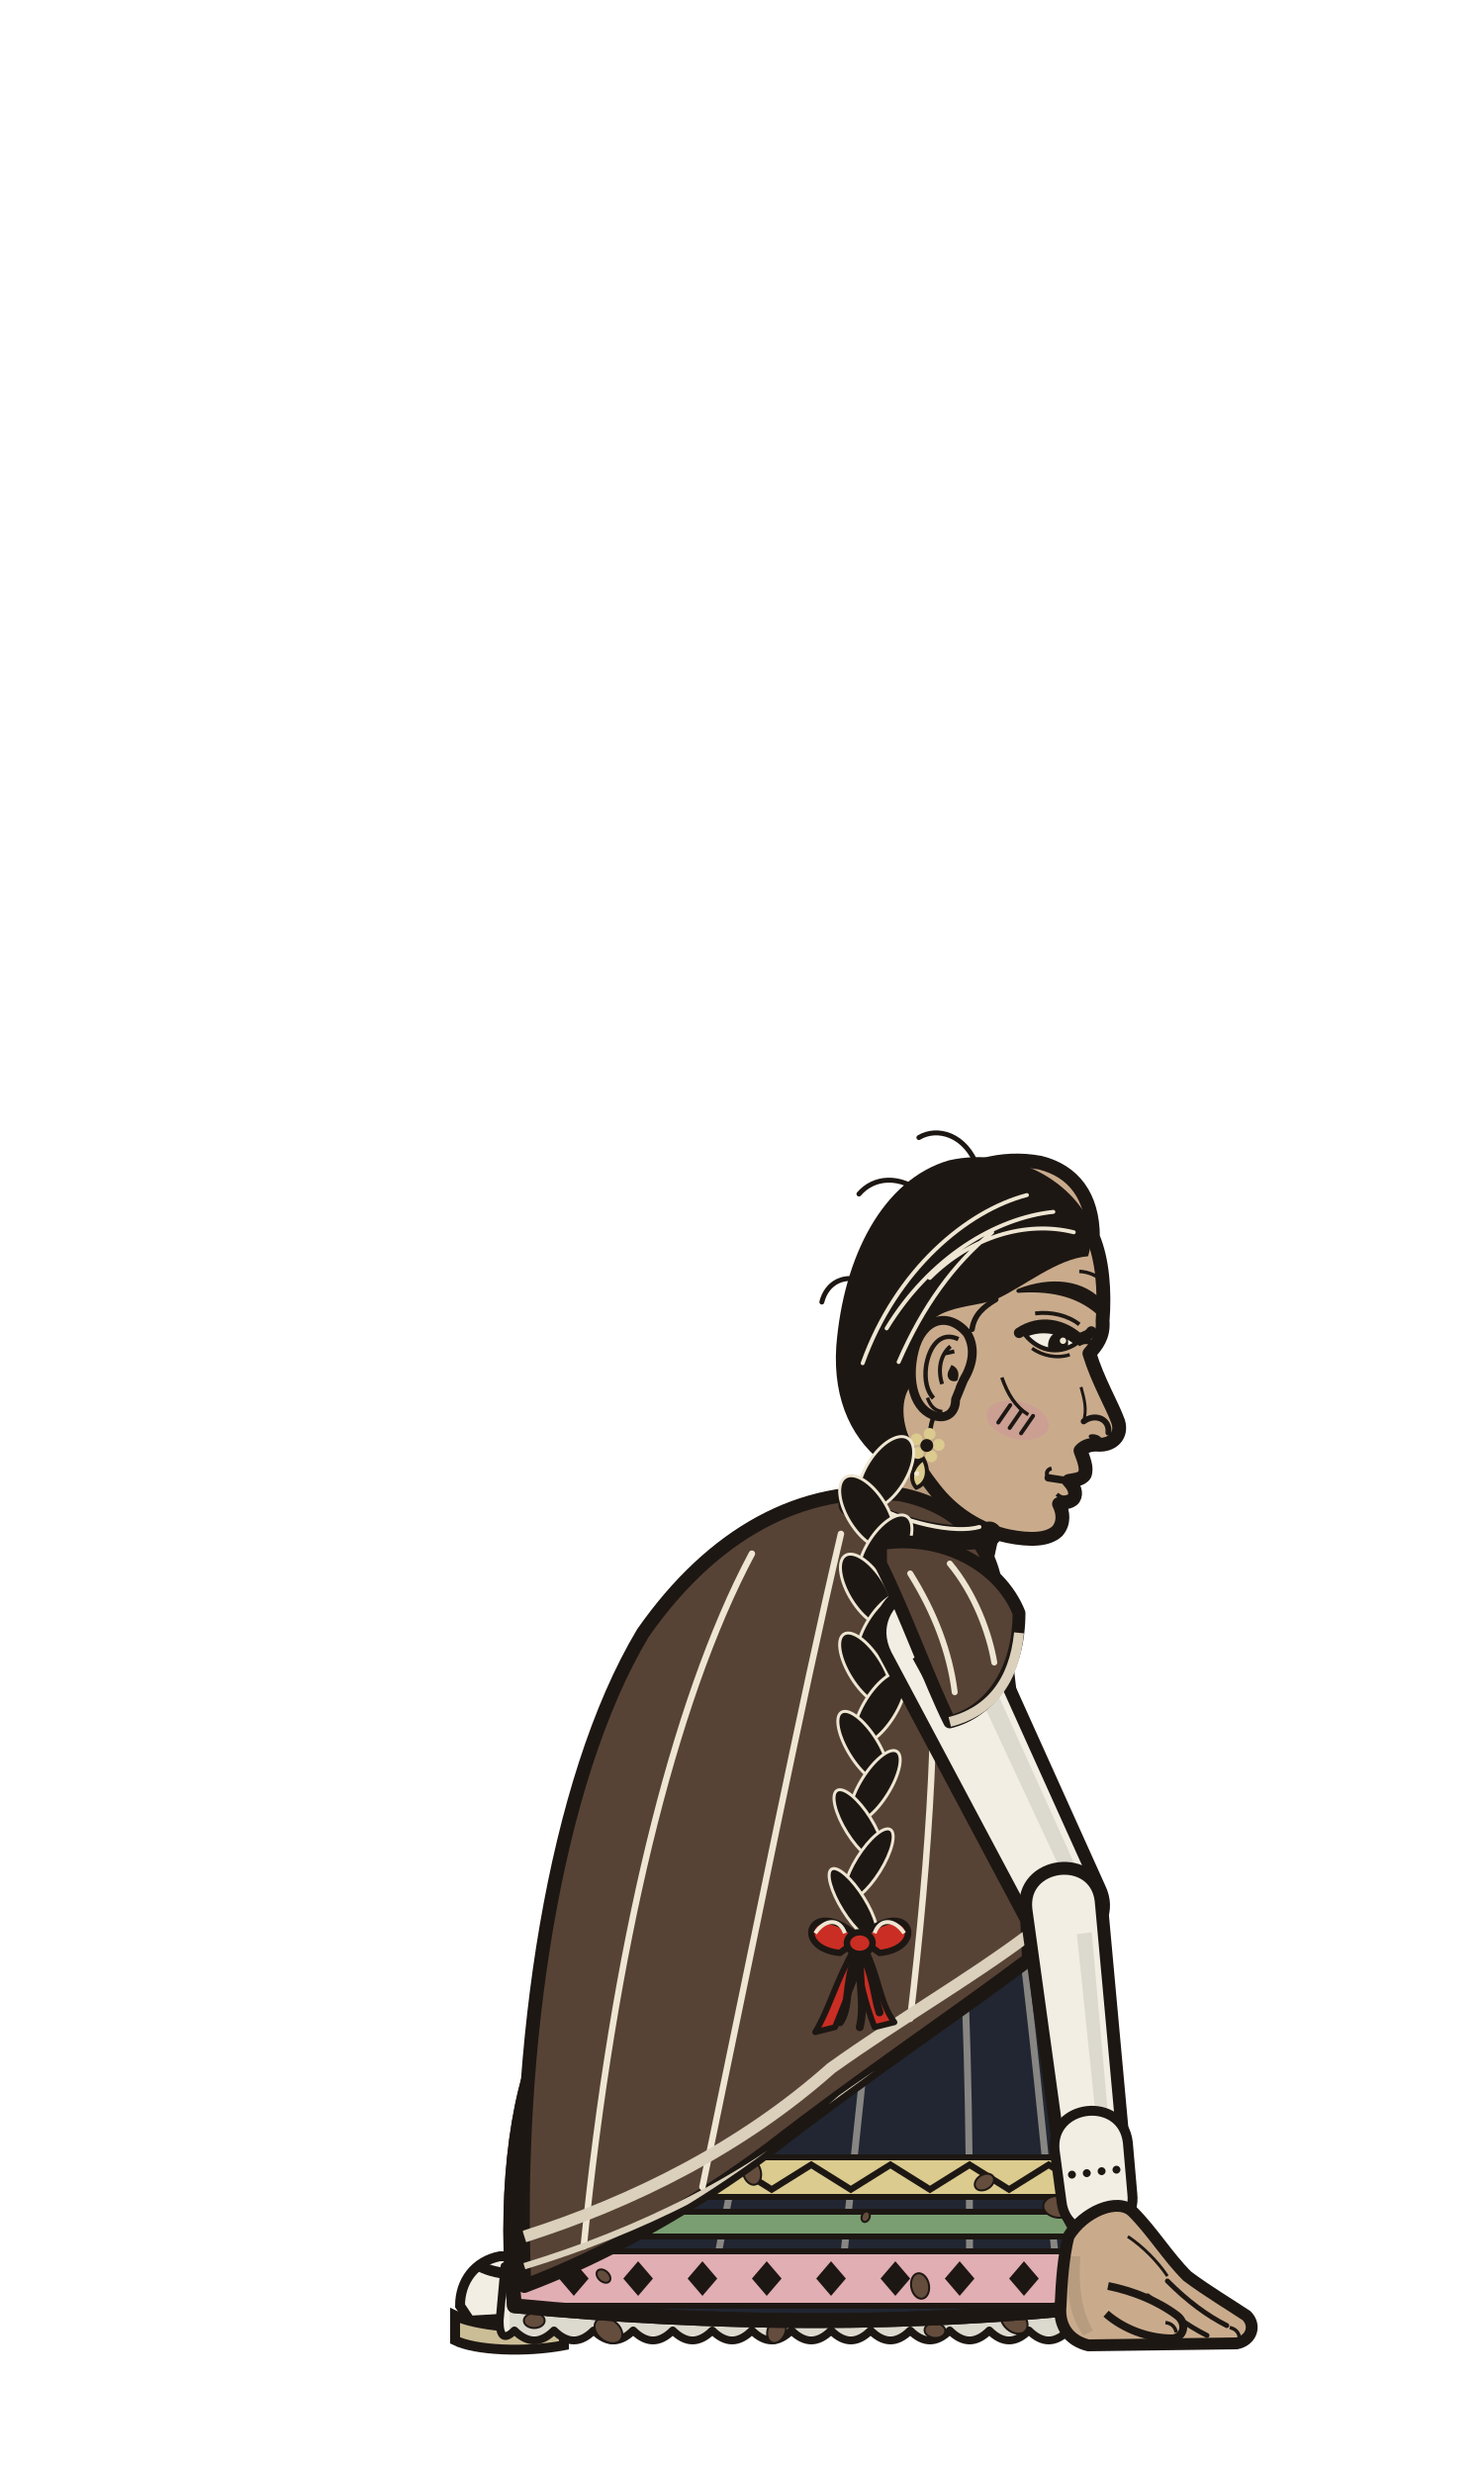
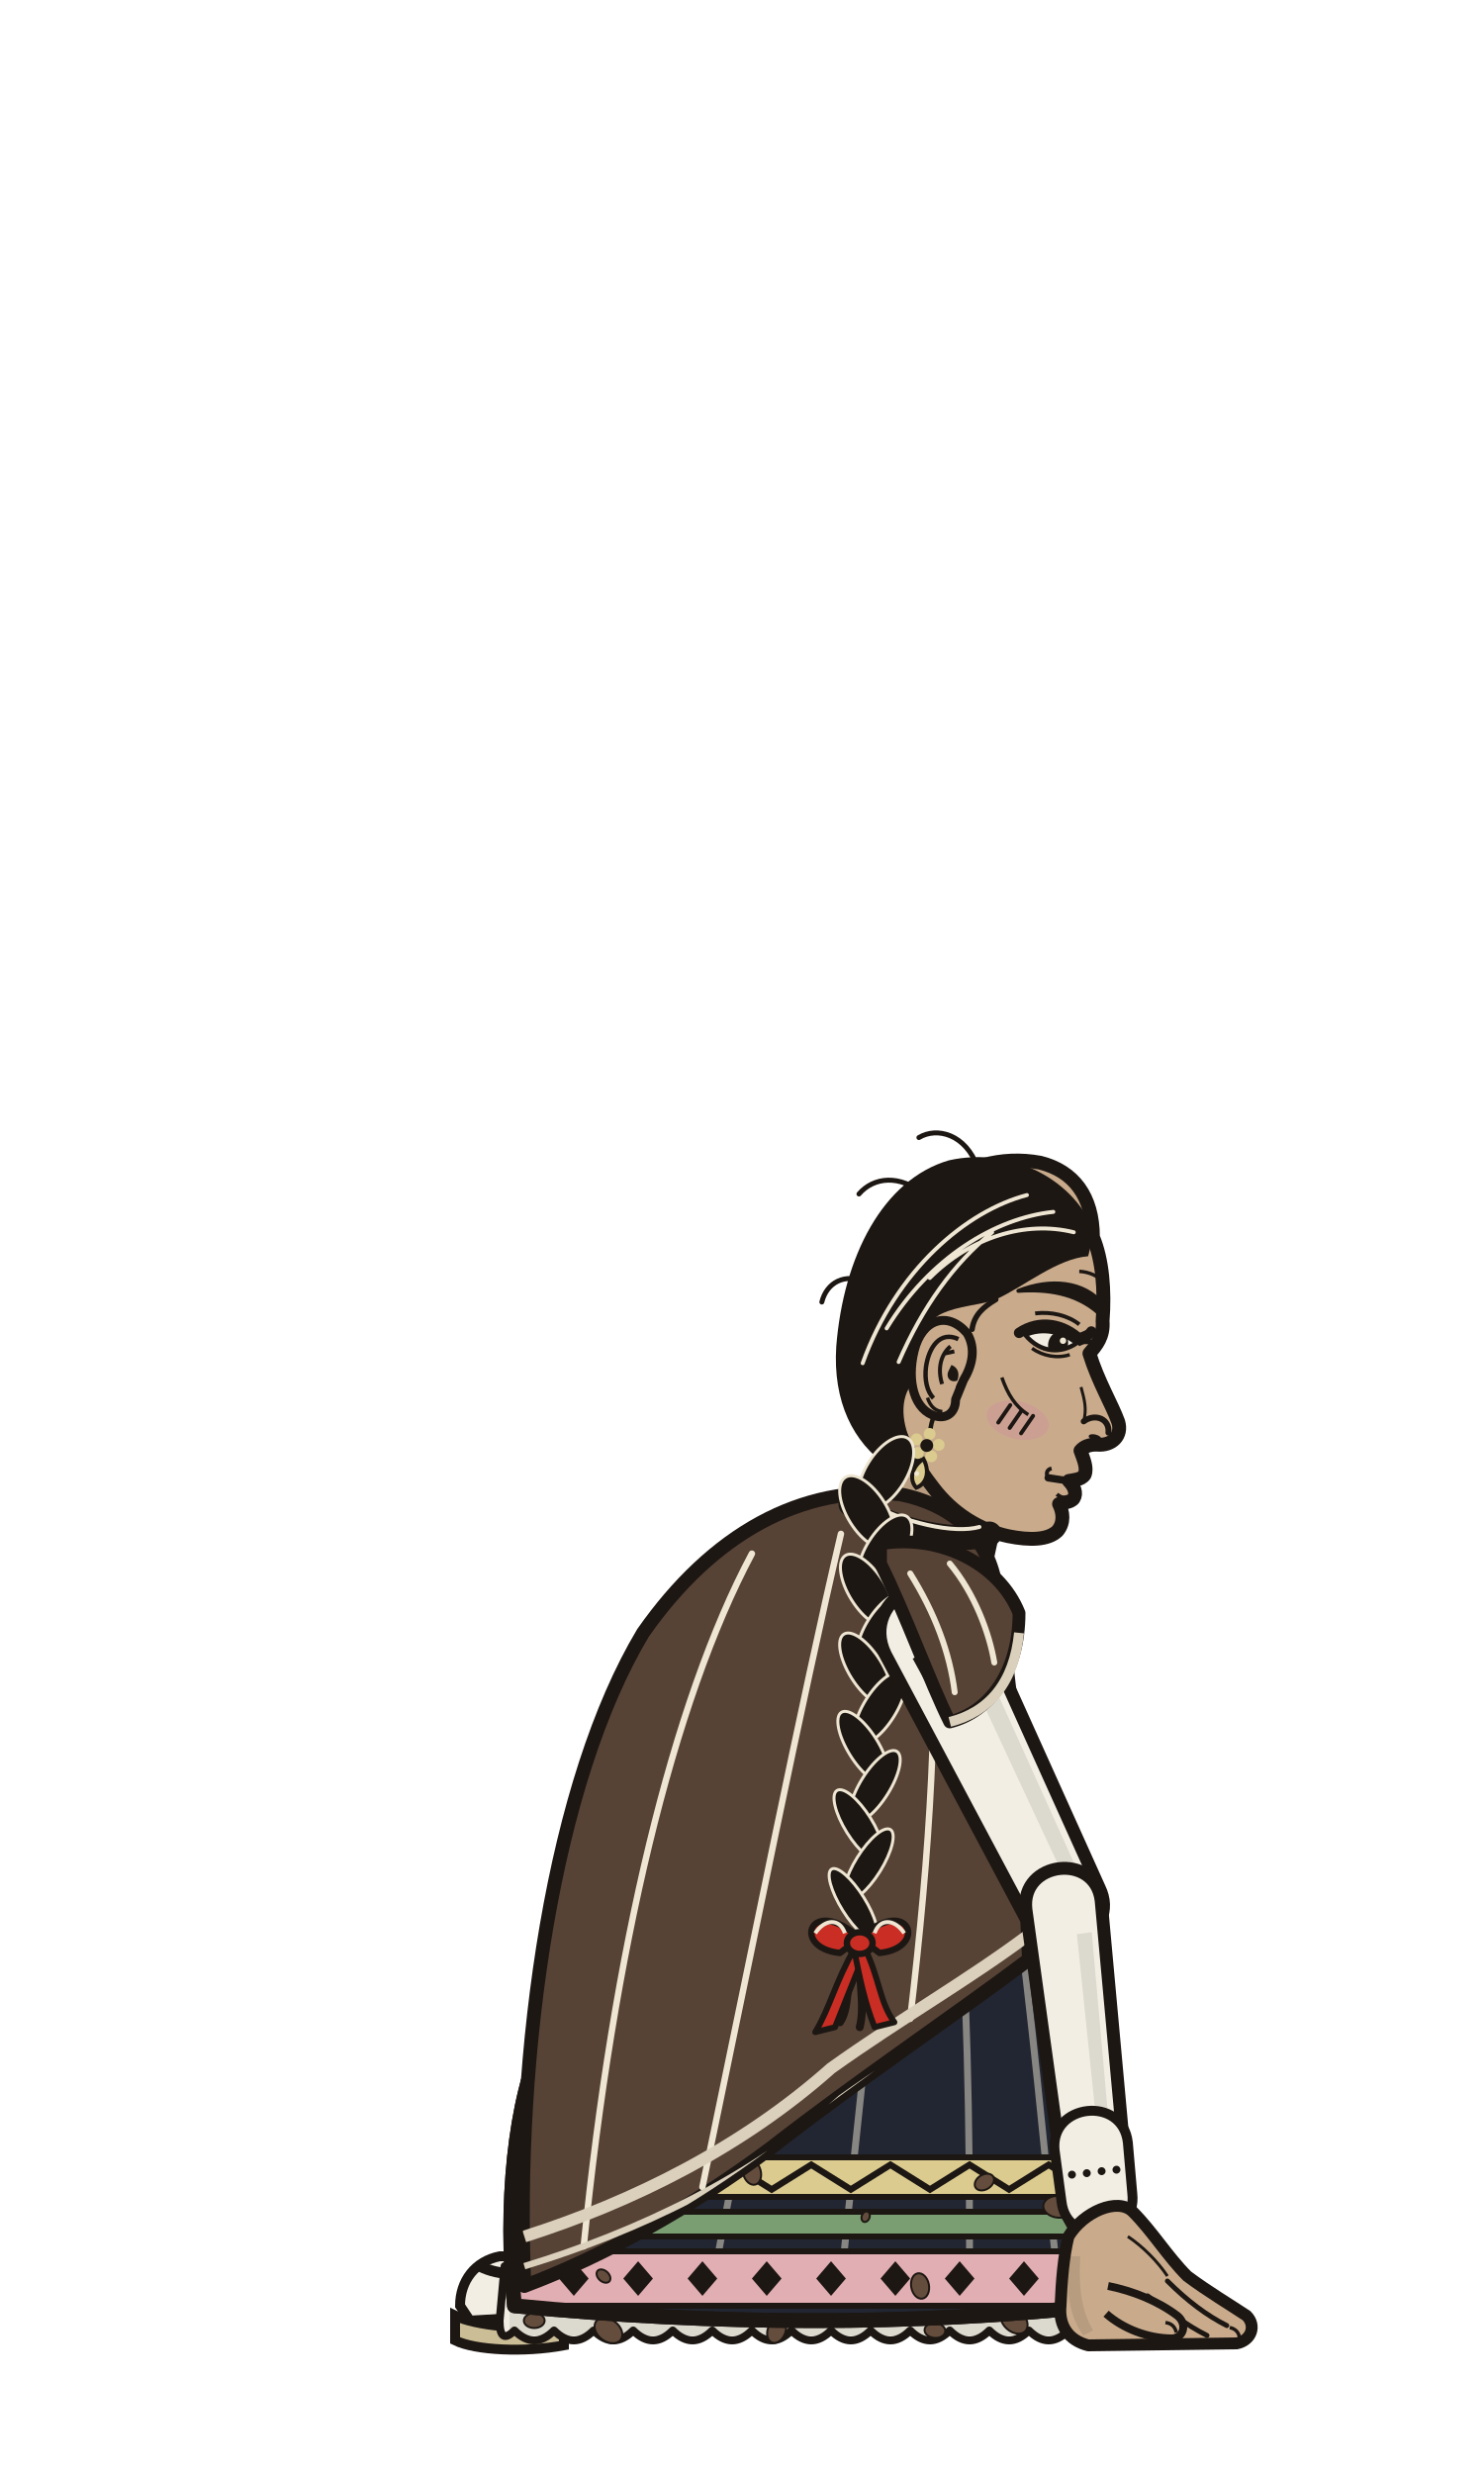
<svg xmlns="http://www.w3.org/2000/svg" width="300" height="500" viewBox="0 0 300 500">
  <g id="cuerpo" data-pieza="" data-pivote="150 440">
    <path d="M93,466 C93,461 96,457 101,456 L112,456 L112,468 L95,469 Z" fill="#f2eee4" stroke="#1d1713" stroke-width="2" />
    <path d="M92,468 C96,470 106,471 114,470 L114,474 C106,475.5 96,475 92,473 Z" fill="#cbbd96" stroke="#1d1713" stroke-width="2" />
    <path d="M97,458 C101,460 106,460 111,458" stroke="#1d1713" stroke-width="2.2" fill="none" stroke-linecap="round" />
    <path d="M102,458 L222,458 L223,470 Q220,474.5 216,471 Q212,475 208,471 Q204,475 200,471 Q196,475 192,471 Q188,475 184,471 Q180,475 176,471 Q172,475 168,471 Q164,475 160,471 Q156,475 152,471 Q148,475 144,471 Q140,475 136,471 Q132,475 128,471 Q124,475 120,471 Q116,475 112,471 Q108,475 104,471 Q101,474 101,469 Z" fill="#f2eee4" stroke="#1d1713" stroke-width="1.6" stroke-linejoin="round" />
    <path d="M103,466 L222,466 L222,472 L103,472 Z" fill="#1d1713" fill-opacity="0.1" />
    <ellipse cx="108" cy="469" rx="2.1" ry="1.5" transform="rotate(0 108 469)" fill="#644d3d" stroke="#1d1713" stroke-width="0.4" />
    <ellipse cx="123" cy="471" rx="3.1" ry="2.2" transform="rotate(37 123 471)" fill="#644d3d" stroke="#1d1713" stroke-width="0.4" />
    <ellipse cx="139" cy="468" rx="1.6" ry="1.1" transform="rotate(74 139 468)" fill="#644d3d" stroke="#1d1713" stroke-width="0.4" />
    <ellipse cx="157" cy="471" rx="2.6" ry="1.8" transform="rotate(111 157 471)" fill="#644d3d" stroke="#1d1713" stroke-width="0.4" />
    <ellipse cx="171" cy="468" rx="1.1" ry="0.8" transform="rotate(148 171 468)" fill="#644d3d" stroke="#1d1713" stroke-width="0.4" />
    <ellipse cx="189" cy="471" rx="2.1" ry="1.5" transform="rotate(5 189 471)" fill="#644d3d" stroke="#1d1713" stroke-width="0.4" />
    <ellipse cx="205" cy="469" rx="3.1" ry="2.2" transform="rotate(42 205 469)" fill="#644d3d" stroke="#1d1713" stroke-width="0.4" />
    <ellipse cx="217" cy="471" rx="1.6" ry="1.1" transform="rotate(79 217 471)" fill="#644d3d" stroke="#1d1713" stroke-width="0.4" />
    <clipPath id="clip-falda-agachada">
      <path d="M118,404 C126,384 150,374 176,370 C192,368 204,370 212,378 C218,386 219,400 219,414 C219,436 220,452 222,466 Q166,472 104,466 C102,446 104,424 110,412 C112,408 115,405 118,404 Z" />
    </clipPath>
    <path d="M118,404 C126,384 150,374 176,370 C192,368 204,370 212,378 C218,386 219,400 219,414 C219,436 220,452 222,466 Q166,472 104,466 C102,446 104,424 110,412 C112,408 115,405 118,404 Z" fill="#212632" stroke="#1d1713" stroke-width="3" stroke-linejoin="round" />
    <path d="M118,404 C110,414 104,440 104,466 L118,467 C116,440 120,420 128,400 Z" fill="#1d1713" />
    <path d="M206,388 C210,420 212,445 214,462 M194,380 C196,414 196,440 196,462 M178,376 C176,410 172,440 170,462 M160,380 C154,410 148,440 144,462 M140,388 C132,414 124,440 120,462" stroke="#eee6d2" stroke-width="1.4" fill="none" stroke-linecap="round" stroke-opacity="0.5" />
    <path d="M196,376 C204,374 210,378 213,384" stroke="#eee6d2" stroke-width="1.1" fill="none" stroke-linecap="round" />
    <g clip-path="url(#clip-falda-agachada)">
      <rect x="98" y="436" width="130" height="8" fill="#dbcb8e" stroke="#1d1713" stroke-width="1.2" />
      <path d="M100,437.5 L108,442.5 L116,437.5 L124,442.5 L132,437.5 L140,442.5 L148,437.5 L156,442.5 L164,437.5 L172,442.5 L180,437.5 L188,442.5 L196,437.5 L204,442.5 L212,437.5 L220,442.5" stroke="#1d1713" stroke-width="1.3" fill="none" />
      <rect x="98" y="447" width="130" height="5" fill="#7a9e72" stroke="#1d1713" stroke-width="1.2" />
      <rect x="98" y="455" width="130" height="11" fill="#e1aeb3" stroke="#1d1713" stroke-width="1.2" />
      <path d="M103,457 L106,460.5 L103,464 L100,460.5 Z" fill="#1d1713" />
      <path d="M116,457 L119,460.5 L116,464 L113,460.5 Z" fill="#1d1713" />
      <path d="M129,457 L132,460.5 L129,464 L126,460.5 Z" fill="#1d1713" />
      <path d="M142,457 L145,460.5 L142,464 L139,460.5 Z" fill="#1d1713" />
      <path d="M155,457 L158,460.5 L155,464 L152,460.5 Z" fill="#1d1713" />
      <path d="M168,457 L171,460.5 L168,464 L165,460.5 Z" fill="#1d1713" />
      <path d="M181,457 L184,460.5 L181,464 L178,460.5 Z" fill="#1d1713" />
      <path d="M194,457 L197,460.5 L194,464 L191,460.5 Z" fill="#1d1713" />
      <path d="M207,457 L210,460.5 L207,464 L204,460.5 Z" fill="#1d1713" />
      <path d="M220,457 L223,460.5 L220,464 L217,460.5 Z" fill="#1d1713" />
      <ellipse cx="110" cy="440" rx="3.1" ry="2.2" transform="rotate(0 110 440)" fill="#644d3d" stroke="#1d1713" stroke-width="0.4" />
      <ellipse cx="131" cy="446" rx="1.6" ry="1.1" transform="rotate(37 131 446)" fill="#644d3d" stroke="#1d1713" stroke-width="0.4" />
      <ellipse cx="152" cy="439" rx="2.6" ry="1.8" transform="rotate(74 152 439)" fill="#644d3d" stroke="#1d1713" stroke-width="0.4" />
      <ellipse cx="175" cy="448" rx="1.1" ry="0.8" transform="rotate(111 175 448)" fill="#644d3d" stroke="#1d1713" stroke-width="0.4" />
      <ellipse cx="199" cy="441" rx="2.1" ry="1.5" transform="rotate(148 199 441)" fill="#644d3d" stroke="#1d1713" stroke-width="0.4" />
      <ellipse cx="214" cy="446" rx="3.1" ry="2.2" transform="rotate(5 214 446)" fill="#644d3d" stroke="#1d1713" stroke-width="0.4" />
      <ellipse cx="122" cy="460" rx="1.6" ry="1.1" transform="rotate(42 122 460)" fill="#644d3d" stroke="#1d1713" stroke-width="0.4" />
      <ellipse cx="186" cy="462" rx="2.6" ry="1.8" transform="rotate(79 186 462)" fill="#644d3d" stroke="#1d1713" stroke-width="0.4" />
    </g>
    <path d="M118,404 C126,384 150,374 176,370 C192,368 204,370 212,378 C218,386 219,400 219,414 C219,436 220,452 222,466 Q166,472 104,466 C102,446 104,424 110,412 C112,408 115,405 118,404 Z" fill="none" stroke="#1d1713" stroke-width="3" stroke-linejoin="round" />
  </g>
  <g id="cabeza" data-pieza="" data-pivote="188 316">
    <g transform="translate(38 186) rotate(14 150 130)">
      <path d="M140,108 L161,118 C161,125 161,131 163,137 L137,137 C138,128 139,118 140,108 Z" fill="#c9ab8c" stroke="#1d1713" stroke-width="2.4" />
      <path d="M141,114 C142,124 141,131 140,136 L147,136 C146,129 146,121 148,116 Z" fill="#1d1713" fill-opacity="0.1" />
      <path d="M149,118 C153,124 157,130 159,136" stroke="#1d1713" stroke-width="0.8" fill="none" />
      <path d="M166,58 C169,62 171,68 172,74 C173,77 172,79 171,81 C174,86 178,90 180,93 C181.5,95.5 180,98 177,98.5 C175.5,98.8 174.5,99.5 174,100.5 C175,102 176.2,103.5 176,105 C175.6,106.2 174,106.6 173.2,107 C174.5,107.8 175.4,109 175,110.2 C174.6,111.2 173,111.5 172.4,112 C173.6,113.4 174.4,115.4 173.4,117.4 C172,119.6 168.5,120.6 164,120.8 C158,121 152,119 147,115 C138,108 128,96 126,80 C125,62 136,47 152,46 C159,46 164,50 166,58 Z" fill="#c9ab8c" stroke="#1d1713" stroke-width="2.8" stroke-linejoin="round" />
      <path d="M150,116 C156,119 162,120.5 168,120.5 C163,123 155,122 150,119 Z" fill="#1d1713" fill-opacity="0.18" />
      <ellipse cx="160.2" cy="97.6" rx="6.4" ry="3.8" fill="#cb9f92" />
      <path d="M158,95 L156.5,99 M160.5,95.5 L159,99.5 M163,96 L161.5,100" stroke="#1d1713" stroke-width="0.8" stroke-linecap="round" />
      <path d="M155,90 C157,93 159,95 162,96" stroke="#1d1713" stroke-width="0.7" fill="none" />
      <clipPath id="ojo-alerta">
        <path d="M157.5,80.5 C160.5,78.2 164.5,78 168,79.6 C165.5,82.4 161.5,83.4 157.5,80.5 Z" />
      </clipPath>
      <path d="M157.5,80.5 C160.5,78.2 164.5,78 168,79.6 C165.5,82.4 161.5,83.4 157.5,80.5 Z" fill="#f2eee4" stroke="#1d1713" stroke-width="0.9" />
      <g clip-path="url(#ojo-alerta)">
        <ellipse cx="164.4" cy="80.7" rx="2" ry="2.5" fill="#1d1713" />
        <circle cx="165.2" cy="79.8" r="0.65" fill="#eee6d2" />
      </g>
      <path d="M156.2,80.4 C159.5,76.7 164.5,76.4 168.6,78.8 C169.4,78.2 170,77.4 170.3,76.6" stroke="#1d1713" stroke-width="2.1" fill="none" stroke-linecap="round" />
      <path d="M168.6,79.2 L171,78.6 M167.4,78.5 L169.4,77" stroke="#1d1713" stroke-width="0.9" stroke-linecap="round" />
      <path d="M158.4,75.8 C161.5,74.6 165,74.6 167.6,75.8" stroke="#1d1713" stroke-width="0.8" fill="none" />
      <path d="M159.5,82.8 C162,83.8 165,83.6 167.2,82.2" stroke="#1d1713" stroke-width="0.7" fill="none" />
      <path d="M171.4,70.8 C166.4,67 159.6,68.2 154,72.2 C159.6,70.4 165.4,69.8 170.8,72.6 Z" fill="#1d1713" stroke="#1d1713" stroke-width="0.8" stroke-linejoin="round" />
      <path d="M165,65.4 C167,65 169,65.4 170.4,66.4" stroke="#1d1713" stroke-width="0.7" fill="none" />
      <path d="M173.2,94.6 C175,92.4 178.2,92.8 178.6,95.6" stroke="#1d1713" stroke-width="1.2" fill="none" stroke-linecap="round" />
      <ellipse cx="176.2" cy="97.2" rx="1.3" ry="0.6" fill="#1d1713" />
      <path d="M171,88 C172.4,90.5 173.2,92 173.2,94.6" stroke="#1d1713" stroke-width="0.6" fill="none" />
      <path d="M173.3,107 L169,107.4" stroke="#1d1713" stroke-width="1.5" stroke-linecap="round" />
      <path d="M171.5,110.2 C172.6,110.8 173.8,110.6 174.4,110" stroke="#1d1713" stroke-width="0.8" fill="none" />
      <path d="M169,107.4 C168.2,106.6 168.4,105.8 169.2,105.4" stroke="#1d1713" stroke-width="0.8" fill="none" />
      <path d="M166,57 C160,48 146,44 134,50 C122,57 118,74 121,92 C123,103 129,110 137,113 L142,109 C138,105 136,100 137.5,96 C137,90 136,84 140,80.5 C143,78 147,77 150,75 C155,71 160,64 166,62 Z" fill="#1d1713" />
      <path d="M162,58 C152,58 142,64 136,74 M157,55 C146,59 135,70 130,86 M151,53 C140,59 129,74 127,94 M146,62 C140,70 136,80 134,92" stroke="#eee6d2" stroke-width="0.8" fill="none" stroke-linecap="round" />
      <path d="M150,75 C148,77 146.5,79 146.8,82" stroke="#1d1713" stroke-width="1.1" fill="none" stroke-linecap="round" />
      <path id="oreja-der" d="M146,83 C141,79.5 136.5,82.5 136.5,89 C136.5,95.5 139.5,100.8 144,100.8 C146.5,100.8 147.6,98.8 147,96.6 L147.6,92.4 C148.6,89.2 148.6,85.6 146,83 Z" fill="#c9ab8c" stroke="#1d1713" stroke-width="1.8" stroke-linejoin="round" />
      <path d="M144.6,84.6 C140.6,83.8 139.2,87.6 139.6,91.6 C139.9,94.2 141,96.4 142.6,97.4" stroke="#1d1713" stroke-width="0.9" fill="none" />
      <path d="M143.4,86.4 C141.8,88.6 142,91.6 143.6,94.2 M142.4,88.2 L144.4,87.2" stroke="#1d1713" stroke-width="0.8" fill="none" />
      <path d="M144.5,90 C146,90.2 146.6,91.4 146.4,92.8 C145.2,93.6 144,92.8 144.2,91.4 Z" fill="#1d1713" />
      <path d="M147.6,92.4 C146.8,93 146.6,94.4 147.2,95.2" stroke="#1d1713" stroke-width="0.8" fill="none" />
      <path d="M141.4,97.6 C142.4,99.2 143.6,99.8 145,99.6" stroke="#1d1713" stroke-width="0.7" fill="none" />
    </g>
  </g>
  <g id="zarcillo" data-pieza="" data-pivote="188.9 286.1" data-padre="cabeza">
    <g transform="translate(38 186) rotate(14 150 130)">
      <path d="M143.6,100.6 C143.4,102 143.4,103 143.6,104" stroke="#1d1713" stroke-width="0.9" fill="none" />
      <circle cx="143.6" cy="104.6" r="1.2" fill="#dbcb8e" />
      <circle cx="145.9" cy="106.3" r="1.2" fill="#dbcb8e" />
      <circle cx="145" cy="108.9" r="1.2" fill="#dbcb8e" />
      <circle cx="142.2" cy="108.9" r="1.2" fill="#dbcb8e" />
      <circle cx="141.3" cy="106.3" r="1.2" fill="#dbcb8e" />
      <circle cx="143.6" cy="107" r="1" fill="#1d1713" stroke="#1d1713" stroke-width="0.6" />
      <path d="M143.6,109.8 C141.6,112 141.8,114.6 143.6,115.8 C145.4,114.6 145.6,112 143.6,109.8 Z" fill="#dbcb8e" stroke="#1d1713" stroke-width="0.8" />
      <circle cx="143" cy="113" r="0.5" fill="#eee6d2" />
    </g>
  </g>
  <g id="mechones" data-pieza="" data-pivote="188 316" data-padre="cabeza">
    <g transform="translate(38 186) rotate(14 150 130)">
      <path d="M140,50 C136,44 130,44 127,47 M131,58 C125,55 120,57 118,61 M124,78 C119,77 116,80 116,84" stroke="#1d1713" stroke-width="1" fill="none" stroke-linecap="round" />
    </g>
  </g>
  <g id="ruana" data-pieza="" data-pivote="182 310">
    <g transform="translate(2 14)">
      <path d="M180,288 C190,290 197,296 199,305 C203,330 205,356 206,382 C190,394 172,406 154,420 C138,432 120,442 104,448 C102,400 110,346 128,316 C142,296 160,286 180,288 Z" fill="#574336" stroke="#1d1713" stroke-width="2.8" stroke-linejoin="round" />
      <path d="M150,300 C134,330 122,380 116,440 M168,296 C160,330 150,380 140,428 M186,300 C188,330 186,360 182,394" stroke="#eee6d2" stroke-width="1.3" fill="none" stroke-linecap="round" />
      <clipPath id="ruana-ag-listas">
        <path d="M180,288 C190,290 197,296 199,305 C203,330 205,356 206,382 C190,394 172,406 154,420 C138,432 120,442 104,448 C102,400 110,346 128,316 C142,296 160,286 180,288 Z" />
      </clipPath>
      <g clip-path="url(#ruana-ag-listas)">
        <path d="M104,438 C126,431 148,420 166,404 C180,394 194,386 206,377" stroke="#dad0bb" stroke-width="2.4" fill="none" />
        <path d="M104,444 C127,437 150,426 168,410 C182,400 196,392 208,383" stroke="#dad0bb" stroke-width="1.3" fill="none" />
      </g>
      <path d="M170,290 C180,296 192,298 198,296" stroke="#1d1713" stroke-width="5" fill="none" stroke-linecap="round" />
      <path d="M172,289 C181,294 191,296 196,294.6" stroke="#eee6d2" stroke-width="0.8" fill="none" stroke-linecap="round" />
    </g>
  </g>
  <g id="trenza" data-pieza="" data-pivote="177.3 292.7">
    <g transform="rotate(32 179.1 297.7)">
      <ellipse cx="179.1" cy="297.7" rx="4.1" ry="8.3" fill="#1d1713" stroke="#eee6d2" stroke-width="0.6" />
    </g>
    <g transform="rotate(-32 175.3 305.6)">
      <ellipse cx="175.3" cy="305.6" rx="4" ry="8.3" fill="#1d1713" stroke="#eee6d2" stroke-width="0.6" />
    </g>
    <g transform="rotate(32 178.9 313.5)">
      <ellipse cx="178.9" cy="313.5" rx="3.8" ry="8.3" fill="#1d1713" stroke="#eee6d2" stroke-width="0.6" />
    </g>
    <g transform="rotate(-32 175.3 321.4)">
      <ellipse cx="175.3" cy="321.4" rx="3.7" ry="8.3" fill="#1d1713" stroke="#eee6d2" stroke-width="0.6" />
    </g>
    <g transform="rotate(32 178.6 329.3)">
      <ellipse cx="178.6" cy="329.3" rx="3.6" ry="8.3" fill="#1d1713" stroke="#eee6d2" stroke-width="0.6" />
    </g>
    <g transform="rotate(-32 175 337.3)">
      <ellipse cx="175" cy="337.3" rx="3.4" ry="8.3" fill="#1d1713" stroke="#eee6d2" stroke-width="0.6" />
    </g>
    <g transform="rotate(32 177.9 345.2)">
      <ellipse cx="177.9" cy="345.2" rx="3.3" ry="8.3" fill="#1d1713" stroke="#eee6d2" stroke-width="0.6" />
    </g>
    <g transform="rotate(-32 174.5 353.1)">
      <ellipse cx="174.5" cy="353.1" rx="3.1" ry="8.3" fill="#1d1713" stroke="#eee6d2" stroke-width="0.6" />
    </g>
    <g transform="rotate(32 176.9 361)">
      <ellipse cx="176.9" cy="361" rx="3" ry="8.3" fill="#1d1713" stroke="#eee6d2" stroke-width="0.6" />
    </g>
    <g transform="rotate(-32 173.6 368.9)">
      <ellipse cx="173.6" cy="368.9" rx="2.8" ry="8.3" fill="#1d1713" stroke="#eee6d2" stroke-width="0.6" />
    </g>
    <g transform="rotate(32 175.6 376.8)">
      <ellipse cx="175.6" cy="376.8" rx="2.7" ry="8.3" fill="#1d1713" stroke="#eee6d2" stroke-width="0.6" />
    </g>
    <g transform="rotate(-32 172.5 384.8)">
      <ellipse cx="172.5" cy="384.8" rx="2.5" ry="8.3" fill="#1d1713" stroke="#eee6d2" stroke-width="0.6" />
    </g>
+     <path d="M170.8,391.1 C172.8,390.1 174.8,390.1 176.8,391.1 L176.4,394.1 C174.8,393.3 172.8,393.3 171.2,394.1 Z" fill="#1d1713" />
+     <path d="M172.8,395.7 C170.8,401.7 171.8,405.7 169.8,408.7 M173.8,395.7 C173.8,401.7 174.8,405.7 173.8,409.7 M174.8,395.7 C176.8,400.7 176.8,403.7 177.8,406.7" stroke="#1d1713" stroke-width="1.6" fill="none" stroke-linecap="round" />
+   </g>
+   <g id="cinta" data-pieza="" data-pivote="173.8 391.7" data-padre="trenza">
    <g>
      <path d="M173.8,391.7 C163.8,382.7 159.8,393.7 169.8,394.7 Z" fill="#ca2d23" stroke="#1d1713" stroke-width="1.3" stroke-linejoin="round" />
      <path d="M173.8,391.7 C183.8,382.7 187.8,393.7 177.8,394.7 Z" fill="#ca2d23" stroke="#1d1713" stroke-width="1.3" stroke-linejoin="round" />
      <path d="M172.8,393.7 C168.8,400.7 167.8,405.7 164.8,410.7 L168.8,409.7 C170.8,404.7 172.8,399.7 174.8,394.7 Z" fill="#ca2d23" stroke="#1d1713" stroke-width="1.2" stroke-linejoin="round" />
      <path d="M174.8,393.7 C177.8,399.7 177.8,404.7 180.8,408.7 L176.8,409.7 C174.8,404.7 173.8,399.7 172.8,394.7 Z" fill="#ca2d23" stroke="#1d1713" stroke-width="1.2" stroke-linejoin="round" />
      <ellipse cx="173.8" cy="392.7" rx="2.6" ry="2.2" fill="#ca2d23" stroke="#1d1713" stroke-width="1.3" />
      <path d="M164.8,390.7 C166.8,387.7 169.8,387.7 170.8,390.7 M182.8,390.7 C180.8,387.7 177.8,387.7 176.8,390.7" stroke="#eee6d2" stroke-width="0.8" fill="none" />
    </g>
-     <path d="M172.8,395.7 C170.8,401.7 171.8,405.7 169.8,408.7 M173.8,395.7 C173.8,401.7 174.8,405.7 173.8,409.7 M174.8,395.7 C176.8,400.7 176.8,403.7 177.8,406.7" stroke="#1d1713" stroke-width="1.6" fill="none" stroke-linecap="round" />
  </g>
  <g id="brazo-der" data-pieza="" data-pivote="188 330">
    <path d="M179,334.4 L207.8,388.5 C212.4,397.9 226.8,390.8 222.2,381.5 L197,325.6 C191.2,313.9 173.3,322.7 179,334.4 Z" fill="#f2eee4" stroke="#1d1713" stroke-width="2.6" stroke-linejoin="round" />
    <path d="M193.8,330.5 L198,340.1" stroke="#1d1713" stroke-width="0.9" />
    <path d="M189.3,332.8 L193.9,342.1" stroke="#1d1713" stroke-width="0.9" />
    <path d="M184.9,335 L189.9,344.1" stroke="#1d1713" stroke-width="0.9" />
    <path d="M199.7,337.9 L218.6,379.8 L215.9,381.1 L196.5,339.5 Z" fill="#1d1713" fill-opacity="0.1" />
  </g>
  <g id="antebrazo-der" data-pieza="" data-pivote="215 385" data-padre="brazo-der">
    <path d="M207.4,385.9 L215.8,446.7 C216.8,454.7 229.1,453.3 228.2,445.3 L222.6,384.1 C221.4,374.3 206.3,376.1 207.4,385.9 Z" fill="#f2eee4" stroke="#1d1713" stroke-width="2.6" stroke-linejoin="round" />
    <path d="M220.7,390.5 L224.4,432.1 L222,432.4 L217.7,390.9 Z" fill="#1d1713" fill-opacity="0.1" />
    <path d="M213.2,434.6 L214.6,445 C215.7,454.3 230,452.6 228.9,443.3 L228,433 C226.9,423.4 212.2,425.1 213.2,434.6 Z" fill="#f2eee4" stroke="#1d1713" stroke-width="2" />
    <circle cx="225.7" cy="438.5" r="0.8" fill="#1d1713" />
    <circle cx="222.7" cy="438.8" r="0.8" fill="#1d1713" />
    <circle cx="219.7" cy="439.2" r="0.8" fill="#1d1713" />
    <circle cx="216.7" cy="439.5" r="0.8" fill="#1d1713" />
    <path d="M216,452 C219,447 226,444 229,447 C233,451 236,456 240,460 C244,463 249,466 252,468 C254,470 253,473 250,473.6 L220,474 C216,473 214,470 214.4,466 C214.6,461 215,456 216,452 Z" fill="#c9ab8c" stroke="#1d1713" stroke-width="2.4" stroke-linejoin="round" />
    <path d="M236,461 C240,465 244,468 248,470 M232,464 C236,467 240,470 244,472" stroke="#1d1713" stroke-width="1" fill="none" stroke-linecap="round" />
    <path d="M228,452 C231,454 234,457 236,460" stroke="#1d1713" stroke-width="0.6" fill="none" />
    <path d="M224,462 C229,463 234,465 238,468 C240,469.6 239.4,472.4 237,472.6 C232,472.6 227,470.6 223.6,467.6" fill="#c9ab8c" stroke="#1d1713" stroke-width="1.6" stroke-linejoin="round" />
    <path d="M235.6,469.4 Q237.4,469.6 237.8,471.4 M248.6,470.4 Q250.4,470.8 250.6,472.6" stroke="#1d1713" stroke-width="0.7" fill="none" />
    <path d="M216,456 C215.4,462 216,468 219,472 L221,471 C218.6,467 218,462 218.4,456 Z" fill="#1d1713" fill-opacity="0.1" />
  </g>
  <g id="ruana-doblez" data-pieza="" data-pivote="182 310">
    <g transform="translate(2 14)">
      <path d="M176,298 C188,296 200,302 204,312 C204,324 198,332 190,334 C186,326 181,312 176,302 Z" fill="#574336" stroke="#1d1713" stroke-width="2.6" stroke-linejoin="round" />
      <path d="M182,304 C187,312 190,320 191,328 M190,302 C195,308 198,316 199,322" stroke="#eee6d2" stroke-width="1.2" fill="none" stroke-linecap="round" />
      <path d="M190,334 C198,332 203,326 204,316" stroke="#dad0bb" stroke-width="2" fill="none" />
    </g>
  </g>
</svg>
